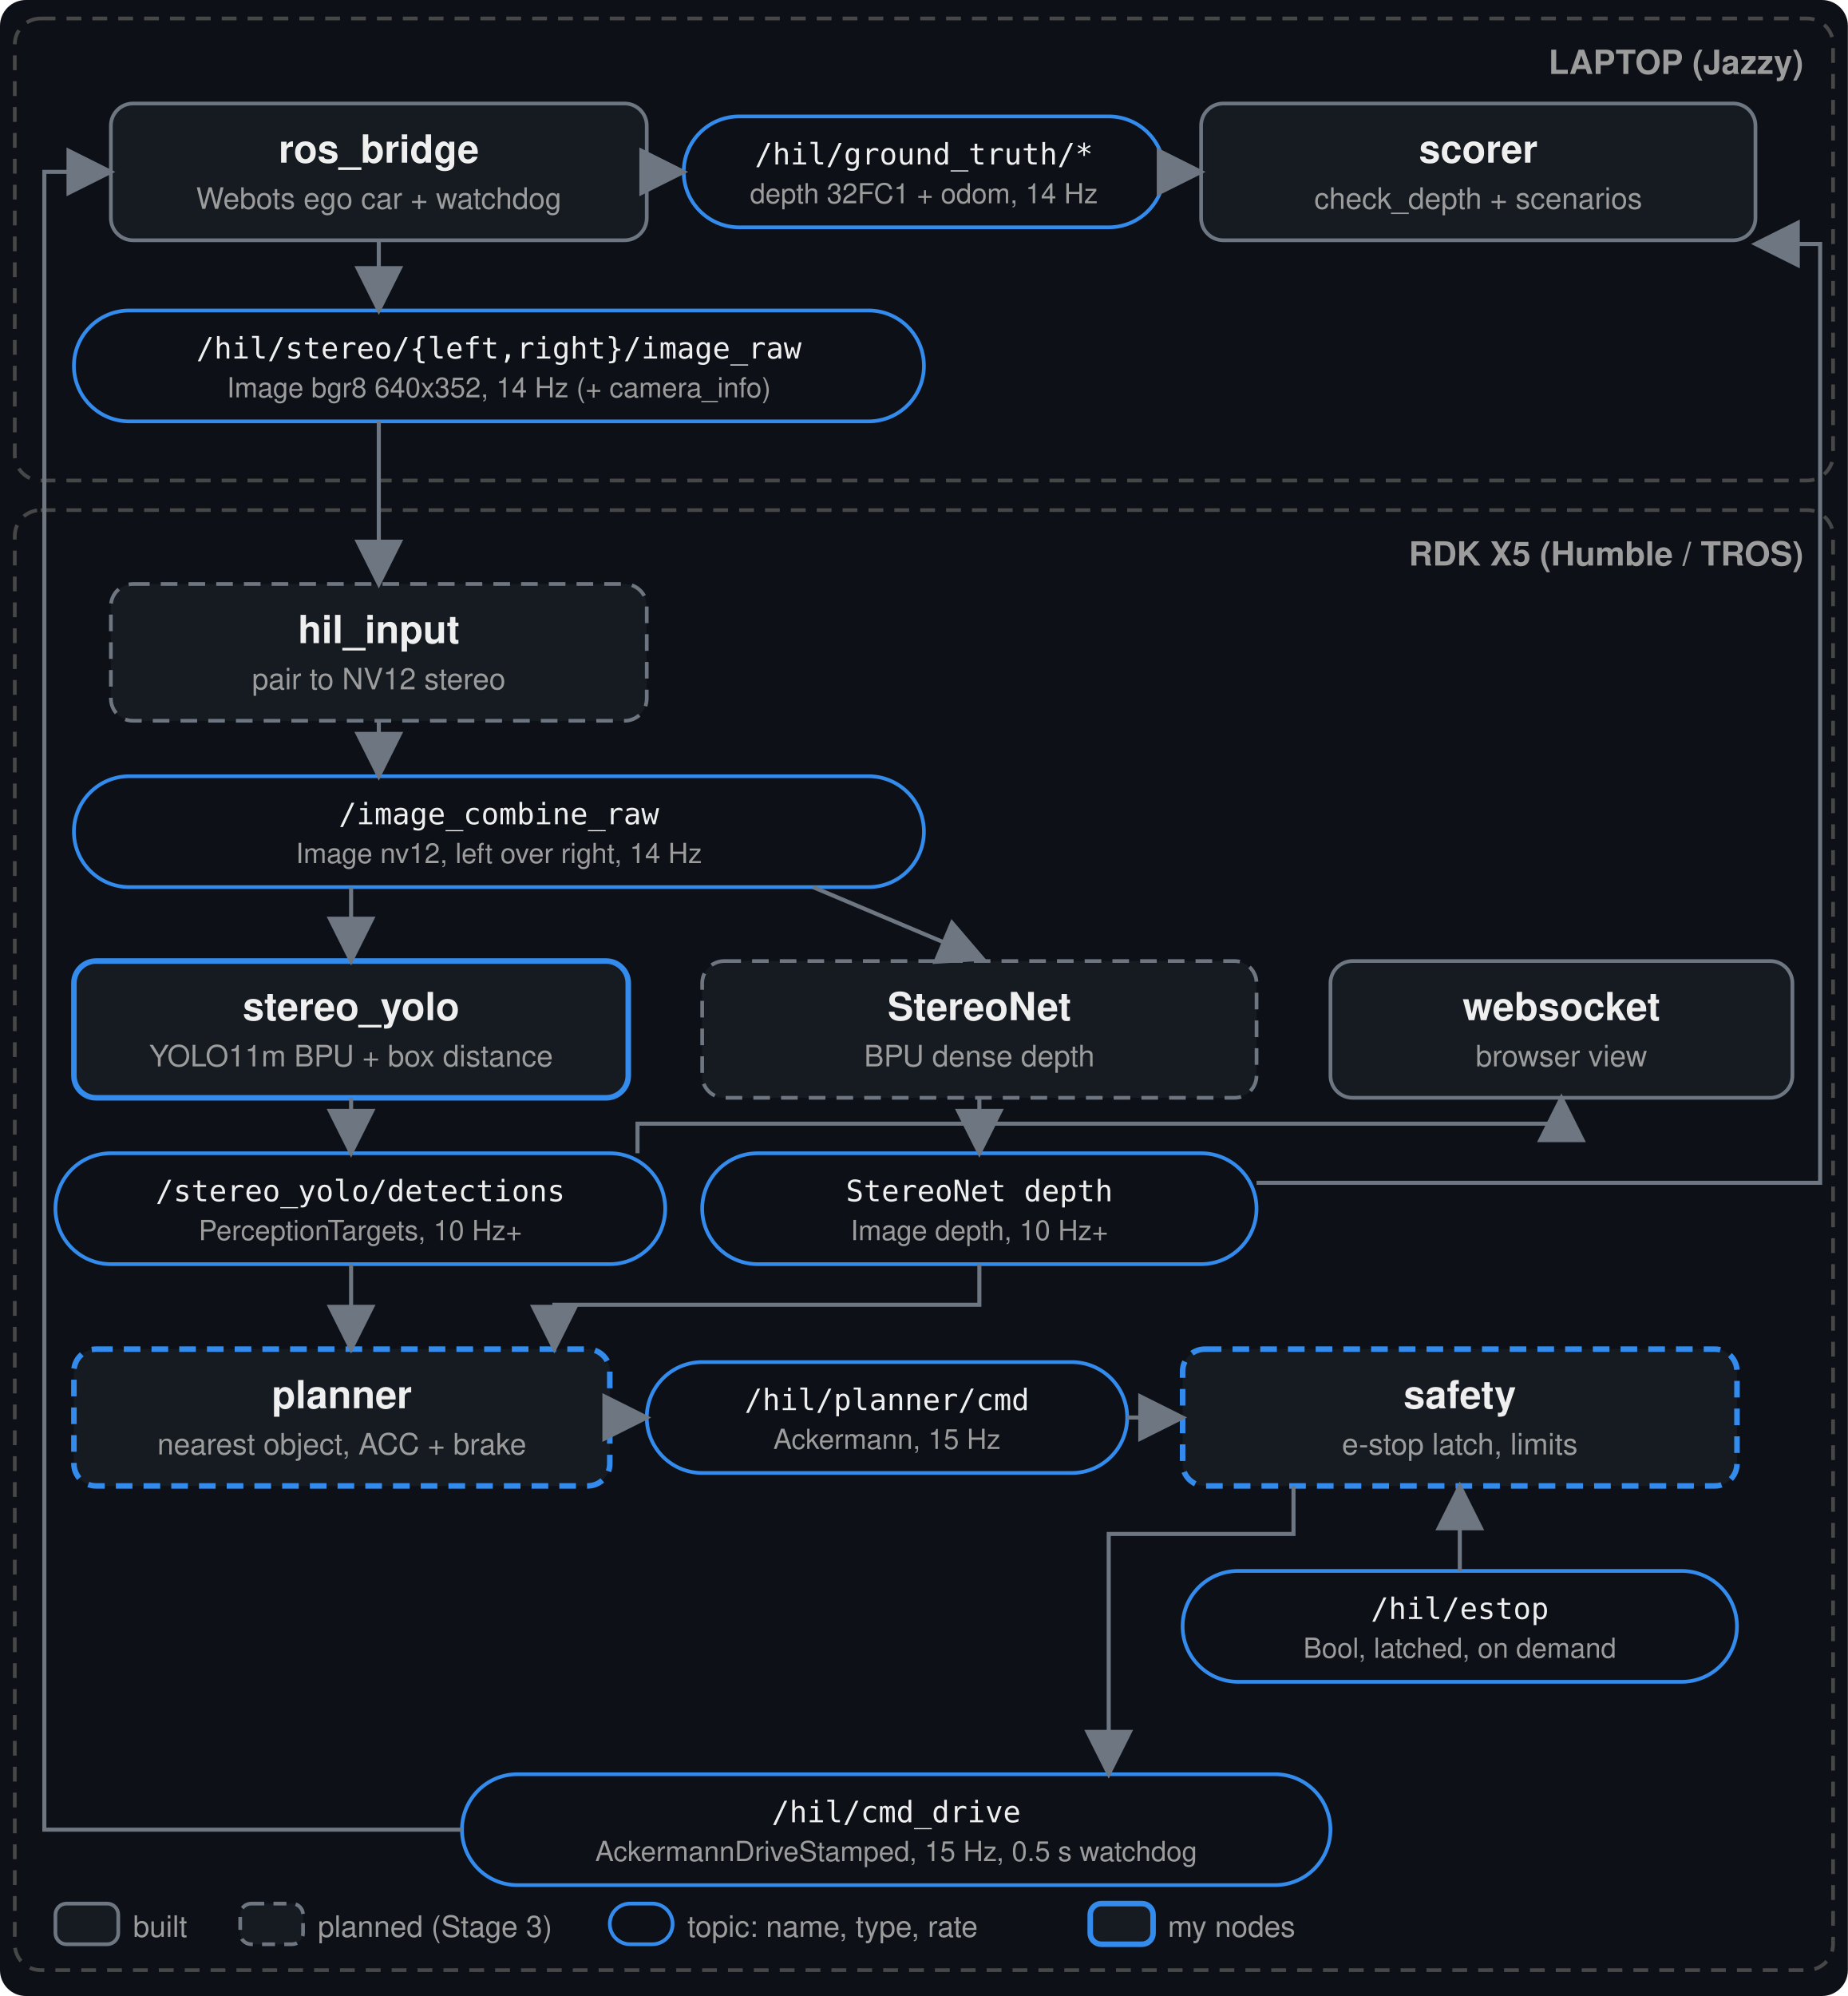
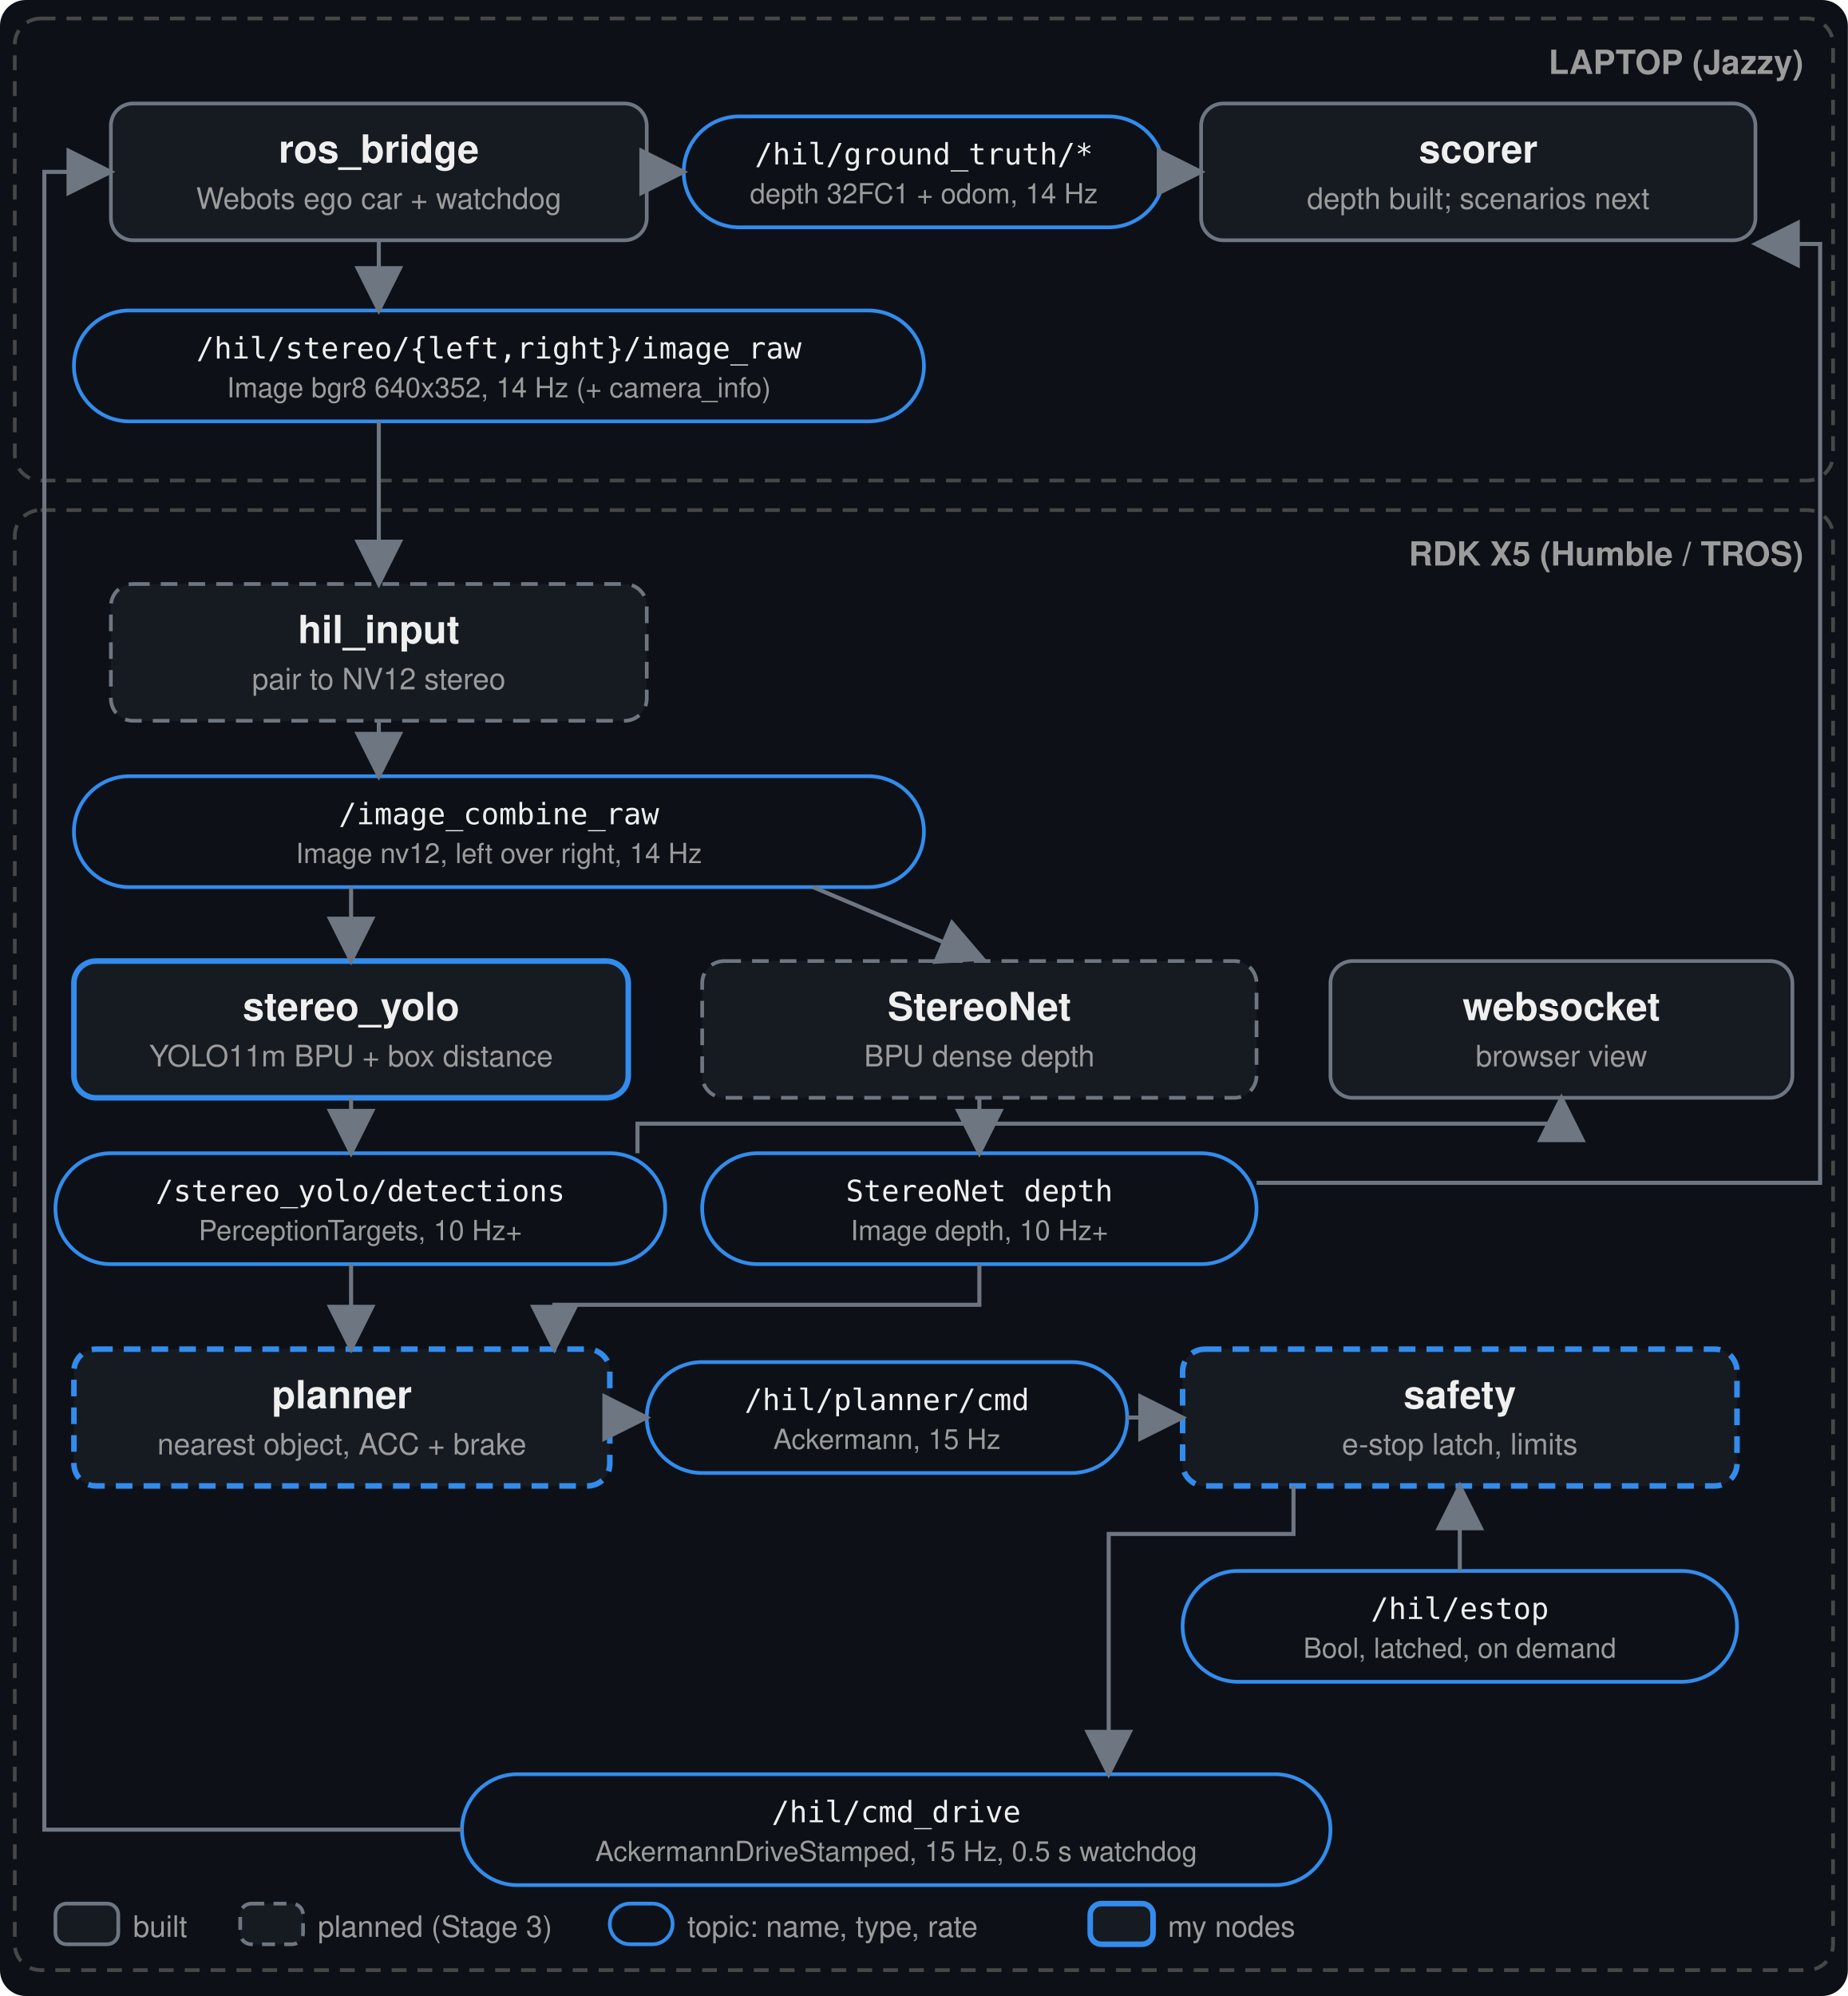
<svg xmlns="http://www.w3.org/2000/svg" width="1000" height="1080" viewBox="0 0 1000 1080" font-family="-apple-system,Segoe UI,Helvetica,Arial,sans-serif">
  <rect width="1000" height="1080" rx="14" fill="#0d1117" />
  <defs>
    <marker id="a" markerWidth="12" markerHeight="12" refX="10" refY="6" orient="auto">
      <path d="M0,0 L12,6 L0,12 z" fill="#6e7681" />
    </marker>
  </defs>
  <rect x="8" y="10" width="984" height="250" rx="14" fill="none" stroke="#474747" stroke-width="2" stroke-dasharray="8 6" />
  <text x="976" y="40" font-size="18" font-weight="700" fill="#9c9c9c" text-anchor="end">LAPTOP  (Jazzy)</text>
  <rect x="8" y="276" width="984" height="790" rx="14" fill="none" stroke="#474747" stroke-width="2" stroke-dasharray="8 6" />
  <text x="976" y="306" font-size="18" font-weight="700" fill="#9c9c9c" text-anchor="end">RDK X5  (Humble / TROS)</text>
  <rect x="60" y="56" width="290" height="74" rx="12" fill="#161b22" stroke="#6e7681" stroke-width="2" />
  <text x="205.0" y="88" font-size="21" font-weight="700" fill="#efefef" text-anchor="middle">ros_bridge</text>
  <text x="205.0" y="113" font-size="16" fill="#9c9c9c" text-anchor="middle">Webots ego car + watchdog</text>
  <rect x="370" y="63" width="260" height="60" rx="30" fill="#0d1117" stroke="#338ced" stroke-width="2" />
  <text x="500.0" y="89" font-size="16" font-family="ui-monospace,SFMono-Regular,Menlo,Consolas,monospace" fill="#efefef" text-anchor="middle">/hil/ground_truth/*</text>
  <text x="500.0" y="110" font-size="15" fill="#9c9c9c" text-anchor="middle">depth 32FC1 + odom, 14 Hz</text>
  <rect x="650" y="56" width="300" height="74" rx="12" fill="#161b22" stroke="#6e7681" stroke-width="2" />
  <text x="800.0" y="88" font-size="21" font-weight="700" fill="#efefef" text-anchor="middle">scorer</text>
-   <text x="800.0" y="113" font-size="16" fill="#9c9c9c" text-anchor="middle">check_depth + scenarios</text>
+   <text x="800.0" y="113" font-size="16" fill="#9c9c9c" text-anchor="middle">depth built; scenarios next</text>
  <path d="M350,93 L368,93" fill="none" stroke="#6e7681" stroke-width="2.2" marker-end="url(#a)" />
  <path d="M630,93 L648,93" fill="none" stroke="#6e7681" stroke-width="2.2" marker-end="url(#a)" />
  <rect x="40" y="168" width="460" height="60" rx="30" fill="#0d1117" stroke="#338ced" stroke-width="2" />
  <text x="270.0" y="194" font-size="16" font-family="ui-monospace,SFMono-Regular,Menlo,Consolas,monospace" fill="#efefef" text-anchor="middle">/hil/stereo/{left,right}/image_raw</text>
  <text x="270.0" y="215" font-size="15" fill="#9c9c9c" text-anchor="middle">Image bgr8 640x352, 14 Hz (+ camera_info)</text>
  <path d="M205,130 L205,166" fill="none" stroke="#6e7681" stroke-width="2.2" marker-end="url(#a)" />
  <rect x="60" y="316" width="290" height="74" rx="12" fill="#161b22" stroke="#6e7681" stroke-width="2" stroke-dasharray="9 6" />
  <text x="205.0" y="348" font-size="21" font-weight="700" fill="#efefef" text-anchor="middle">hil_input</text>
  <text x="205.0" y="373" font-size="16" fill="#9c9c9c" text-anchor="middle">pair to NV12 stereo</text>
  <path d="M205,228 L205,314" fill="none" stroke="#6e7681" stroke-width="2.2" marker-end="url(#a)" />
  <rect x="40" y="420" width="460" height="60" rx="30" fill="#0d1117" stroke="#338ced" stroke-width="2" />
  <text x="270.0" y="446" font-size="16" font-family="ui-monospace,SFMono-Regular,Menlo,Consolas,monospace" fill="#efefef" text-anchor="middle">/image_combine_raw</text>
  <text x="270.0" y="467" font-size="15" fill="#9c9c9c" text-anchor="middle">Image nv12, left over right, 14 Hz</text>
  <path d="M205,390 L205,418" fill="none" stroke="#6e7681" stroke-width="2.2" marker-end="url(#a)" />
  <rect x="40" y="520" width="300" height="74" rx="12" fill="#161b22" stroke="#338ced" stroke-width="3" />
  <text x="190.0" y="552" font-size="21" font-weight="700" fill="#efefef" text-anchor="middle">stereo_yolo</text>
  <text x="190.0" y="577" font-size="16" fill="#9c9c9c" text-anchor="middle">YOLO11m BPU + box distance</text>
  <rect x="380" y="520" width="300" height="74" rx="12" fill="#161b22" stroke="#6e7681" stroke-width="2" stroke-dasharray="9 6" />
  <text x="530.0" y="552" font-size="21" font-weight="700" fill="#efefef" text-anchor="middle">StereoNet</text>
  <text x="530.0" y="577" font-size="16" fill="#9c9c9c" text-anchor="middle">BPU dense depth</text>
  <rect x="720" y="520" width="250" height="74" rx="12" fill="#161b22" stroke="#6e7681" stroke-width="2" />
  <text x="845.0" y="552" font-size="21" font-weight="700" fill="#efefef" text-anchor="middle">websocket</text>
  <text x="845.0" y="577" font-size="16" fill="#9c9c9c" text-anchor="middle">browser view</text>
  <path d="M190,480 L190,518" fill="none" stroke="#6e7681" stroke-width="2.2" marker-end="url(#a)" />
  <path d="M440,480 L530,518" fill="none" stroke="#6e7681" stroke-width="2.2" marker-end="url(#a)" />
  <rect x="30" y="624" width="330" height="60" rx="30" fill="#0d1117" stroke="#338ced" stroke-width="2" />
  <text x="195.0" y="650" font-size="16" font-family="ui-monospace,SFMono-Regular,Menlo,Consolas,monospace" fill="#efefef" text-anchor="middle">/stereo_yolo/detections</text>
  <text x="195.0" y="671" font-size="15" fill="#9c9c9c" text-anchor="middle">PerceptionTargets, 10 Hz+</text>
  <rect x="380" y="624" width="300" height="60" rx="30" fill="#0d1117" stroke="#338ced" stroke-width="2" />
  <text x="530.0" y="650" font-size="16" font-family="ui-monospace,SFMono-Regular,Menlo,Consolas,monospace" fill="#efefef" text-anchor="middle">StereoNet depth</text>
  <text x="530.0" y="671" font-size="15" fill="#9c9c9c" text-anchor="middle">Image depth, 10 Hz+</text>
  <path d="M190,594 L190,622" fill="none" stroke="#6e7681" stroke-width="2.2" marker-end="url(#a)" />
  <path d="M530,594 L530,622" fill="none" stroke="#6e7681" stroke-width="2.2" marker-end="url(#a)" />
  <path d="M345,624 L345,608 L845,608 L845,596" fill="none" stroke="#6e7681" stroke-width="2.2" marker-end="url(#a)" />
  <path d="M680,640 L985,640 L985,132 L952,132" fill="none" stroke="#6e7681" stroke-width="2.2" marker-end="url(#a)" />
  <rect x="40" y="730" width="290" height="74" rx="12" fill="#161b22" stroke="#338ced" stroke-width="3" stroke-dasharray="9 6" />
  <text x="185.0" y="762" font-size="21" font-weight="700" fill="#efefef" text-anchor="middle">planner</text>
  <text x="185.0" y="787" font-size="16" fill="#9c9c9c" text-anchor="middle">nearest object, ACC + brake</text>
  <path d="M190,684 L190,728" fill="none" stroke="#6e7681" stroke-width="2.2" marker-end="url(#a)" />
  <path d="M530,684 L530,706 L300,706 L300,728" fill="none" stroke="#6e7681" stroke-width="2.2" marker-end="url(#a)" />
  <rect x="350" y="737" width="260" height="60" rx="30" fill="#0d1117" stroke="#338ced" stroke-width="2" />
  <text x="480.0" y="763" font-size="16" font-family="ui-monospace,SFMono-Regular,Menlo,Consolas,monospace" fill="#efefef" text-anchor="middle">/hil/planner/cmd</text>
  <text x="480.0" y="784" font-size="15" fill="#9c9c9c" text-anchor="middle">Ackermann, 15 Hz</text>
  <rect x="640" y="730" width="300" height="74" rx="12" fill="#161b22" stroke="#338ced" stroke-width="3" stroke-dasharray="9 6" />
  <text x="790.0" y="762" font-size="21" font-weight="700" fill="#efefef" text-anchor="middle">safety</text>
  <text x="790.0" y="787" font-size="16" fill="#9c9c9c" text-anchor="middle">e-stop latch, limits</text>
  <path d="M330,767 L348,767" fill="none" stroke="#6e7681" stroke-width="2.2" marker-end="url(#a)" />
  <path d="M610,767 L638,767" fill="none" stroke="#6e7681" stroke-width="2.2" marker-end="url(#a)" />
  <rect x="640" y="850" width="300" height="60" rx="30" fill="#0d1117" stroke="#338ced" stroke-width="2" />
  <text x="790.0" y="876" font-size="16" font-family="ui-monospace,SFMono-Regular,Menlo,Consolas,monospace" fill="#efefef" text-anchor="middle">/hil/estop</text>
  <text x="790.0" y="897" font-size="15" fill="#9c9c9c" text-anchor="middle">Bool, latched, on demand</text>
  <path d="M790,850 L790,806" fill="none" stroke="#6e7681" stroke-width="2.2" marker-end="url(#a)" />
  <rect x="250" y="960" width="470" height="60" rx="30" fill="#0d1117" stroke="#338ced" stroke-width="2" />
  <text x="485.0" y="986" font-size="16" font-family="ui-monospace,SFMono-Regular,Menlo,Consolas,monospace" fill="#efefef" text-anchor="middle">/hil/cmd_drive</text>
  <text x="485.0" y="1007" font-size="15" fill="#9c9c9c" text-anchor="middle">AckermannDriveStamped, 15 Hz, 0.5 s watchdog</text>
  <path d="M700,804 L700,830 L600,830 L600,958" fill="none" stroke="#6e7681" stroke-width="2.2" marker-end="url(#a)" />
  <path d="M250,990 L24,990 L24,93 L58,93" fill="none" stroke="#6e7681" stroke-width="2.2" marker-end="url(#a)" />
  <rect x="30" y="1030" width="34" height="22" rx="6" fill="#161b22" stroke="#6e7681" stroke-width="2" />
  <text x="72" y="1048" font-size="16" fill="#9c9c9c">built</text>
  <rect x="130" y="1030" width="34" height="22" rx="6" fill="#161b22" stroke="#6e7681" stroke-width="2" stroke-dasharray="7 5" />
  <text x="172" y="1048" font-size="16" fill="#9c9c9c">planned (Stage 3)</text>
  <rect x="330" y="1030" width="34" height="22" rx="11" fill="#0d1117" stroke="#338ced" stroke-width="2" />
  <text x="372" y="1048" font-size="16" fill="#9c9c9c">topic: name, type, rate</text>
  <rect x="590" y="1030" width="34" height="22" rx="6" fill="#161b22" stroke="#338ced" stroke-width="3" />
  <text x="632" y="1048" font-size="16" fill="#9c9c9c">my nodes</text>
</svg>
